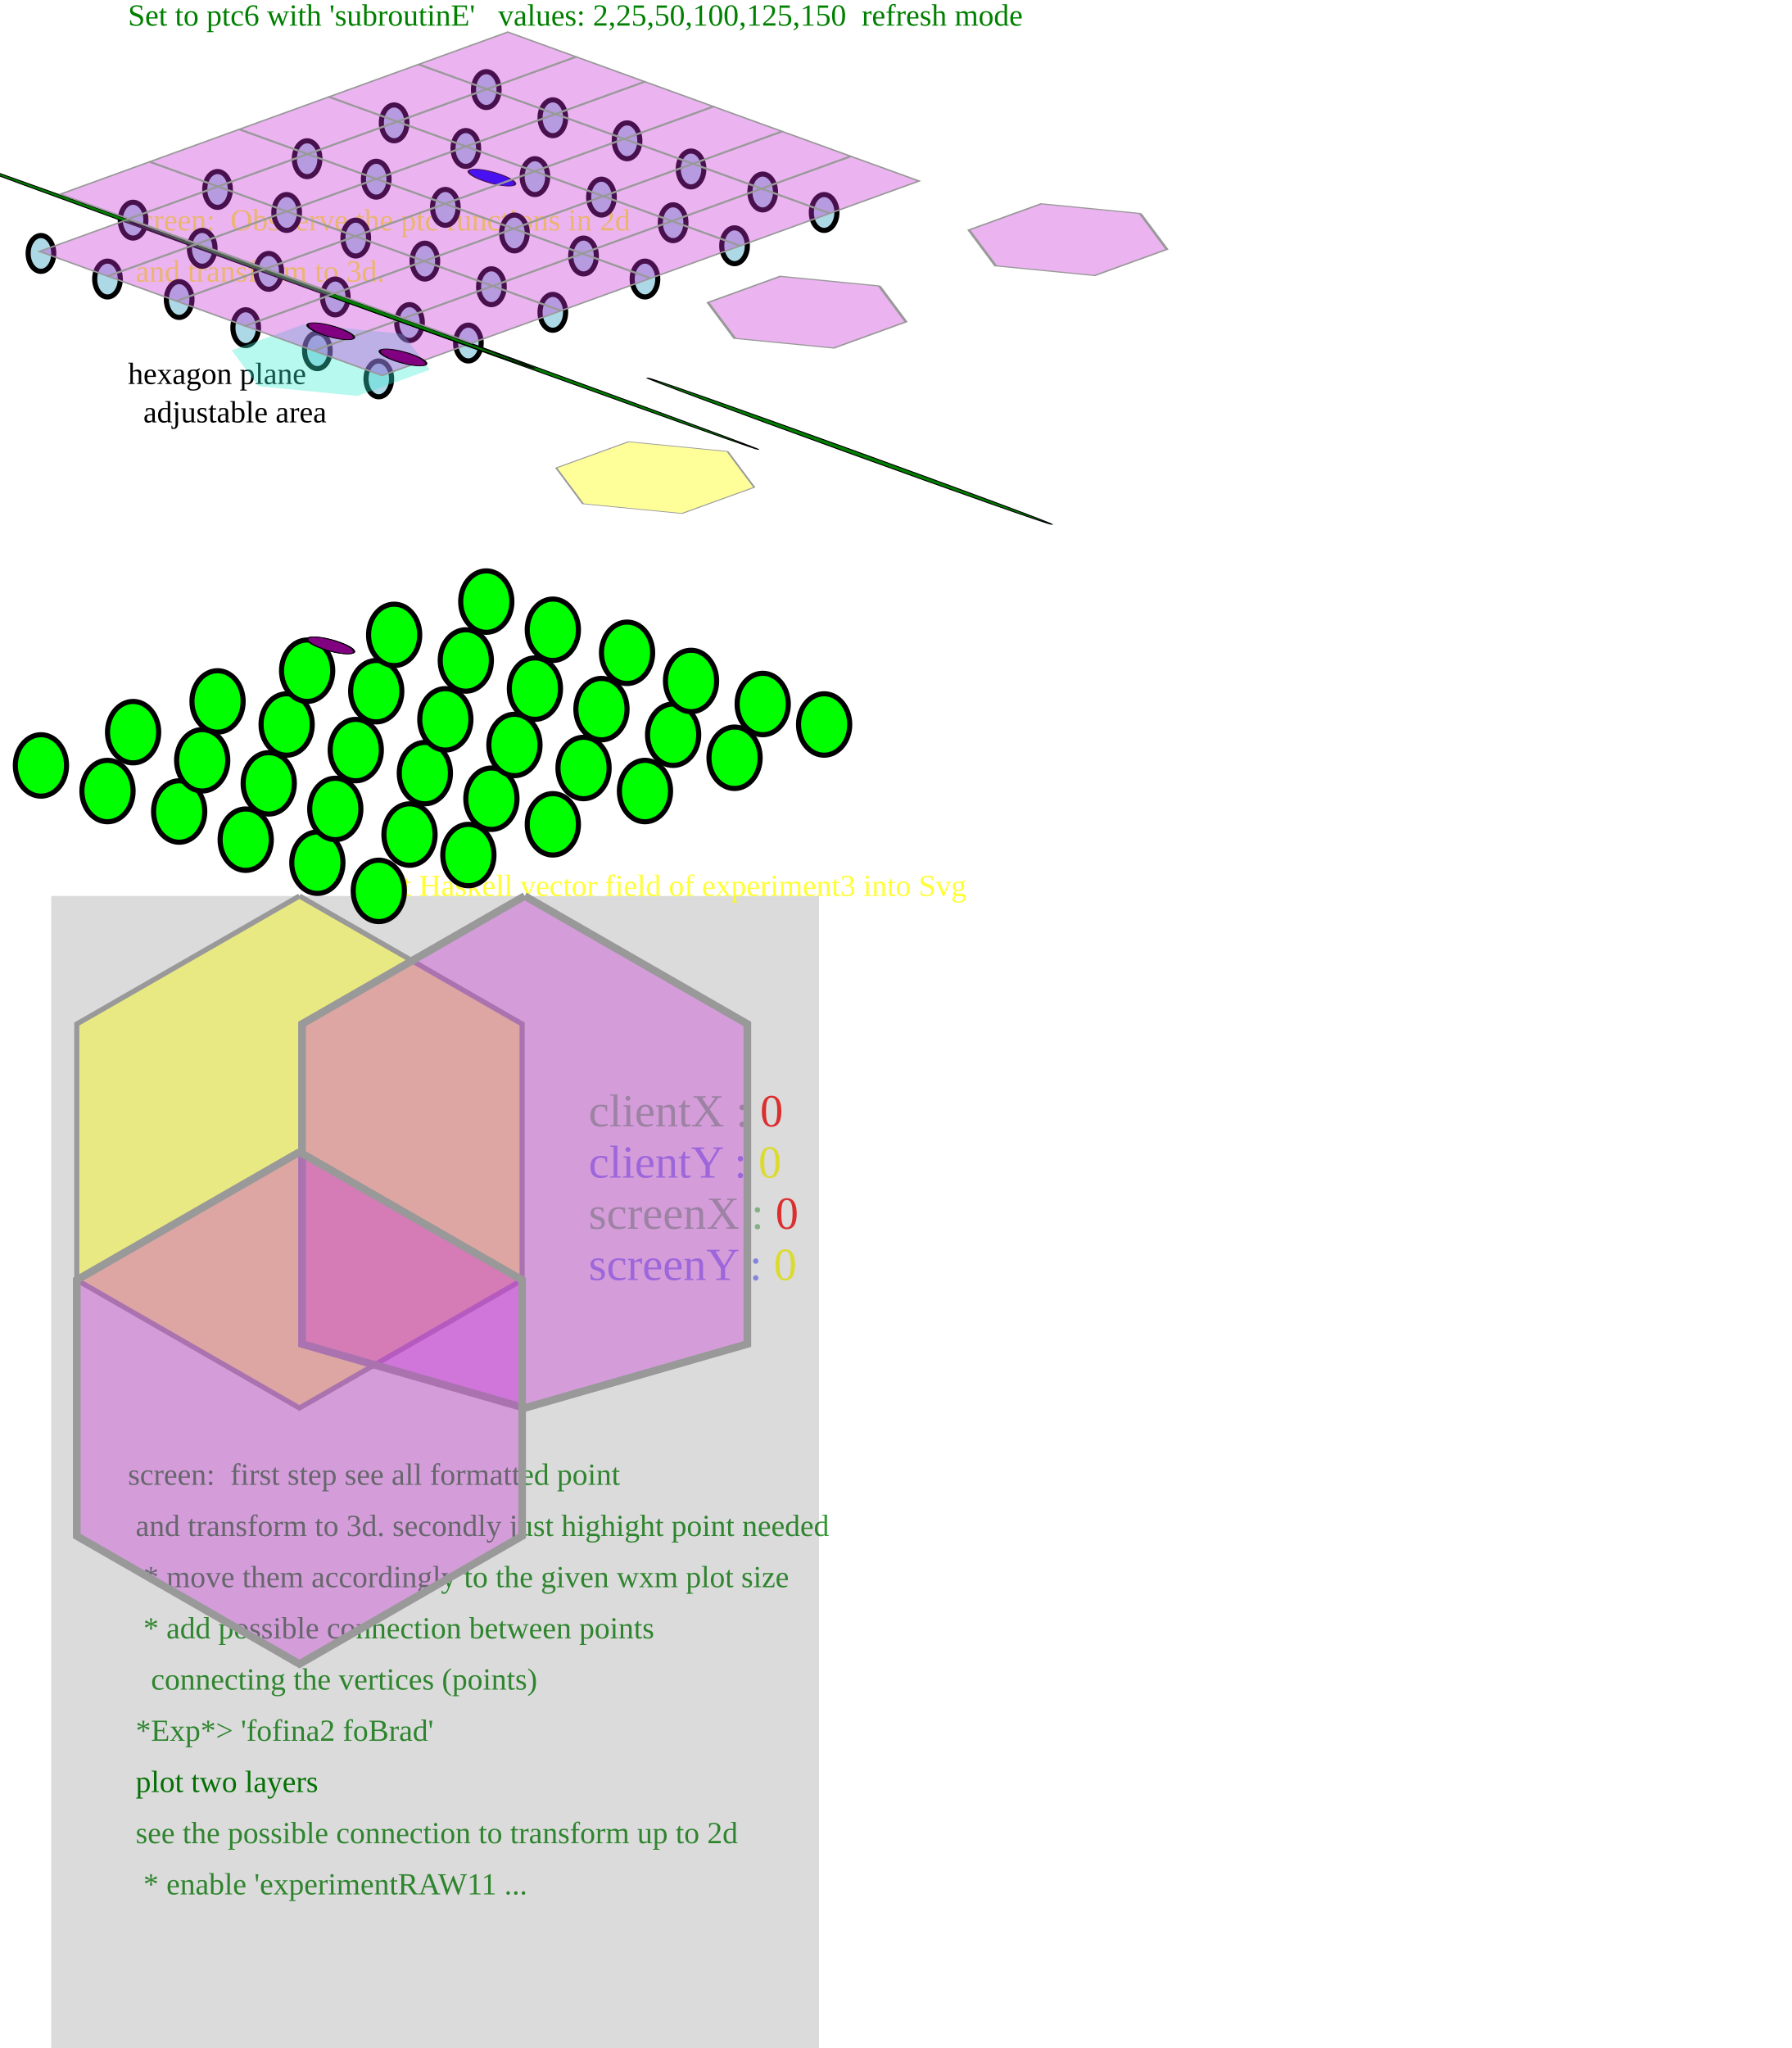
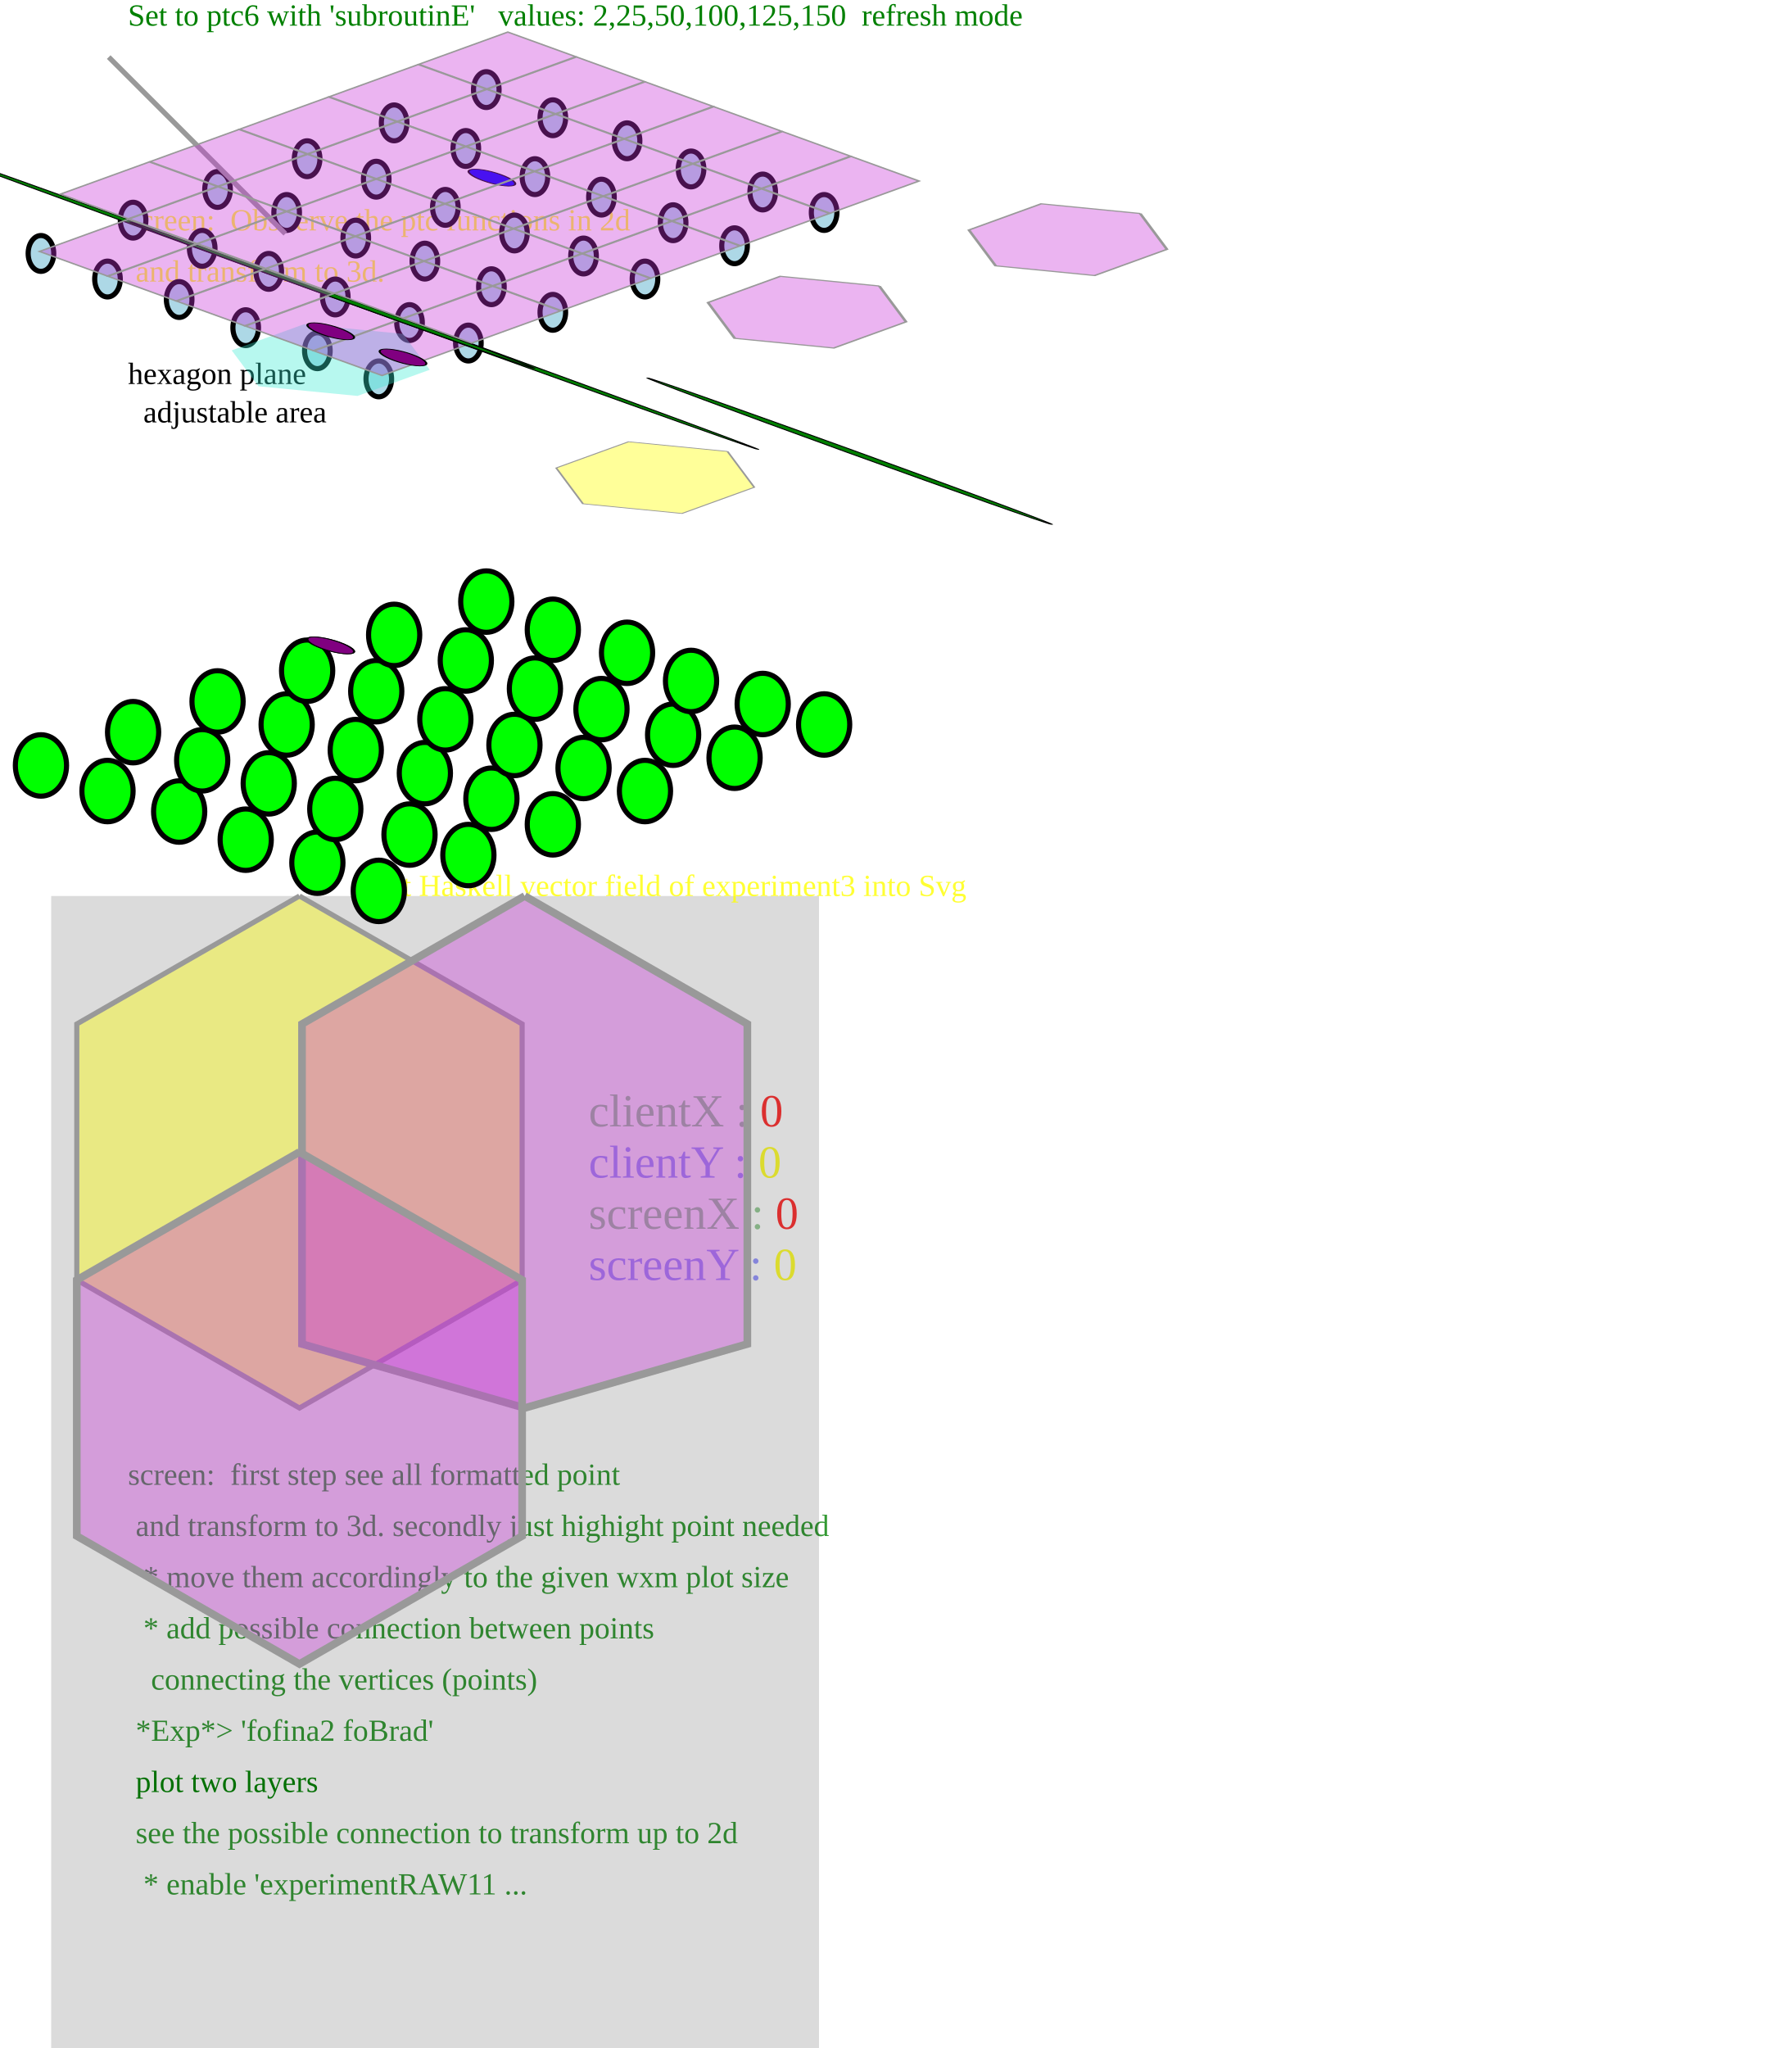
<svg xmlns="http://www.w3.org/2000/svg" id="root" xml:space="preserve" width="700" height="800">
  <g>
    <text x="50" fill="green" y="10">Set to ptc6 with 'subroutinE'
 
values: 2,25,50,100,125,150 
refresh mode</text>
  </g>
  <g>
    <text x="50" y="90" fill="yellow" fill-opacity="0.8">screen:
 Obsverve the ptc functions in 2d </text>
    <text x="50" y="110" fill="yellow" fill-opacity="0.8"> and transform to 3d. </text>
    <animate attributeType="CSS" attributeName="opacity" from="1" to="0" begin="10s" dur="0.2s" fill="freeze" />
  </g>
  <g>
	
/* text what to do */
<text x="50" y="580" fill="green" fill-opacity="0.8">screen:
 first step see all formatted point</text>
    <text x="50" y="600" fill="green" fill-opacity="0.8"> and transform to 3d.
secondly just highight point needed </text>
    <text x="50" y="620" fill="green" fill-opacity="0.8">
 * move them accordingly to the given wxm plot size</text>
    <text x="50" y="640" fill="green" fill-opacity="0.8">
 * add possible connection between points </text>
    <text x="50" y="660" fill="green" fill-opacity="0.8">   connecting the vertices (points) </text>
    <text x="50" y="680" fill="green" fill-opacity="0.8"> *Exp*&gt; 'fofina2 foBrad'</text>
    <text x="50" y="700" fill="green"> plot two layers</text>
    <text x="50" y="720" fill="green" fill-opacity="0.8"> see the possible connection to transform up to 2d</text>
    <text x="50" y="740" fill="green" fill-opacity="0.8">
 * enable 'experimentRAW11 ...</text>
    <text x="50" y="150">hexagon plane</text>
    <text x="50" y="165">  adjustable area</text>
    <text x="230" y="440" font-size="18" fill="green" fill-opacity="0.4">clientX : <tspan id="cX" fill="red" fill-opacity="0.8">0</tspan>
    </text>
    <text x="230" y="460" font-size="18" fill="blue" fill-opacity="0.4">clientY : <tspan id="cY" fill="yellow" fill-opacity="0.8">0</tspan>
    </text>
    <text x="230" y="480" font-size="18" fill="green" fill-opacity="0.4">screenX : <tspan id="sX" fill="red" fill-opacity="0.8">0</tspan>
    </text>
    <text x="230" y="500" font-size="18" fill="blue" fill-opacity="0.4">screenY : <tspan id="sY" fill="yellow" fill-opacity="0.8">0</tspan>
    </text>
    <rect id="go" x="20" y="350" width="300" height="650" style="fill:#1e1c1ecc;fill-opacity:0.2" />
  </g>
  <g>
    <text x="150" y="350" fill="yellow" fill-opacity="0.8">fit Haskell vector field of experiment3 into Svg</text>
  </g>
  <style id="style4">
        .room{
            fill:      #c830d8e7;
            fill-opacity:0.4;
            stroke:     #999;
            stroke-width:   3;
            stroke-color:   blue;
        }
        .room:hover{
            fill:       #30d8c4e7;
            fill-opacity:0.5;
        }
        .hexa{
            fill:      yellow;
            fill-opacity:0.4;
            stroke:     #999;
            stroke-width:   2;
        }
        .hexa:hover{
            fill:       green;
            fill-opacity:0.4;
        }
        .project{
            fill:       lime;
            fill-opacity:0.0;
            stroke:     #999;
            stroke-width:  0;
            
        }
        .project:hover{
            fill:       lime;
            fill-opacity:0.4;
        }
        .check{
            fill:       blue;
            fill-opacity:0.3;
            stroke:     #999;
            stroke-width:  0;
            
        }
        .check:hover{
            fill:     lime;
            fill-opacity:0.4;
        }
        .suite{
            fill:      #37ebd1e7;
            fill-opacity:0.4;
            stroke:     #999;
            stroke-width:  0;
            
        }
        .suite:hover{
            fill:     orange;
            fill-opacity:0.5;
        }

       



    </style>
  <g transform="translate(0,0)">
    <g>
      <ellipse cx="16" cy="99" rx="5" ry="7" stroke="black" stroke-width="2px" style="fill:lightblue">
</ellipse>
      <ellipse cx="42" cy="109" rx="5" ry="7" stroke="black" stroke-width="2px" style="fill:lightblue">
</ellipse>
      <ellipse cx="70" cy="117" rx="5" ry="7" stroke="black" stroke-width="2px" style="fill:lightblue">
</ellipse>
      <ellipse cx="96" cy="128" rx="5" ry="7" stroke="black" stroke-width="2px" style="fill:lightblue">
</ellipse>
      <ellipse cx="124" cy="137" rx="5" ry="7" stroke="black" stroke-width="2px" style="fill:lightblue">
</ellipse>
      <ellipse cx="148" cy="148" rx="5" ry="7" stroke="black" stroke-width="2px" style="fill:lightblue">
</ellipse>
+       <ellipse cx="52" cy="86" rx="5" ry="7" stroke="black" stroke-width="2px" style="fill:lightblue">
+ </ellipse>
+       <ellipse cx="79" cy="97" rx="5" ry="7" stroke="black" stroke-width="2px" style="fill:lightblue">
+ </ellipse>
+       <ellipse cx="105" cy="106" rx="5" ry="7" stroke="black" stroke-width="2px" style="fill:lightblue">
+ </ellipse>
+       <ellipse cx="131" cy="116" rx="5" ry="7" stroke="black" stroke-width="2px" style="fill:lightblue">
+ </ellipse>
+       <ellipse cx="160" cy="126" rx="5" ry="7" stroke="black" stroke-width="2px" style="fill:lightblue">
+ </ellipse>
      <ellipse cx="183" cy="134" rx="5" ry="7" stroke="black" stroke-width="2px" style="fill:lightblue">
- </ellipse>
-       <ellipse cx="160" cy="126" rx="5" ry="7" stroke="black" stroke-width="2px" style="fill:lightblue">
- </ellipse>
-       <ellipse cx="131" cy="116" rx="5" ry="7" stroke="black" stroke-width="2px" style="fill:lightblue">
- </ellipse>
-       <ellipse cx="105" cy="106" rx="5" ry="7" stroke="black" stroke-width="2px" style="fill:lightblue">
- </ellipse>
-       <ellipse cx="79" cy="97" rx="5" ry="7" stroke="black" stroke-width="2px" style="fill:lightblue">
- </ellipse>
-       <ellipse cx="52" cy="86" rx="5" ry="7" stroke="black" stroke-width="2px" style="fill:lightblue">
</ellipse>
      <ellipse cx="85" cy="74" rx="5" ry="7" stroke="black" stroke-width="2px" style="fill:lightblue">
</ellipse>
      <ellipse cx="112" cy="83" rx="5" ry="7" stroke="black" stroke-width="2px" style="fill:lightblue">
</ellipse>
      <ellipse cx="139" cy="93" rx="5" ry="7" stroke="black" stroke-width="2px" style="fill:lightblue">
</ellipse>
      <ellipse cx="166" cy="102" rx="5" ry="7" stroke="black" stroke-width="2px" style="fill:lightblue">
</ellipse>
      <ellipse cx="192" cy="112" rx="5" ry="7" stroke="black" stroke-width="2px" style="fill:lightblue">
</ellipse>
      <ellipse cx="216" cy="122" rx="5" ry="7" stroke="black" stroke-width="2px" style="fill:lightblue">
</ellipse>
      <ellipse cx="120" cy="62" rx="5" ry="7" stroke="black" stroke-width="2px" style="fill:lightblue">
</ellipse>
      <ellipse cx="147" cy="70" rx="5" ry="7" stroke="black" stroke-width="2px" style="fill:lightblue">
</ellipse>
      <ellipse cx="174" cy="81" rx="5" ry="7" stroke="black" stroke-width="2px" style="fill:lightblue">
</ellipse>
      <ellipse cx="201" cy="91" rx="5" ry="7" stroke="black" stroke-width="2px" style="fill:lightblue">
</ellipse>
      <ellipse cx="228" cy="100" rx="5" ry="7" stroke="black" stroke-width="2px" style="fill:lightblue">
</ellipse>
      <ellipse cx="252" cy="109" rx="5" ry="7" stroke="black" stroke-width="2px" style="fill:lightblue">
</ellipse>
      <ellipse cx="154" cy="48" rx="5" ry="7" stroke="black" stroke-width="2px" style="fill:lightblue">
</ellipse>
      <ellipse cx="182" cy="58" rx="5" ry="7" stroke="black" stroke-width="2px" style="fill:lightblue">
</ellipse>
      <ellipse cx="209" cy="69" rx="5" ry="7" stroke="black" stroke-width="2px" style="fill:lightblue">
</ellipse>
      <ellipse cx="235" cy="77" rx="5" ry="7" stroke="black" stroke-width="2px" style="fill:lightblue">
</ellipse>
      <ellipse cx="263" cy="87" rx="5" ry="7" stroke="black" stroke-width="2px" style="fill:lightblue">
</ellipse>
      <ellipse cx="287" cy="96" rx="5" ry="7" stroke="black" stroke-width="2px" style="fill:lightblue">
</ellipse>
      <ellipse cx="190" cy="35" rx="5" ry="7" stroke="black" stroke-width="2px" style="fill:lightblue">
</ellipse>
      <ellipse cx="270" cy="66" rx="5" ry="7" stroke="black" stroke-width="2px" style="fill:lightblue">
</ellipse>
      <ellipse cx="216" cy="46" rx="5" ry="7" stroke="black" stroke-width="2px" style="fill:lightblue">
</ellipse>
      <ellipse cx="245" cy="55" rx="5" ry="7" stroke="black" stroke-width="2px" style="fill:lightblue">
</ellipse>
      <ellipse cx="298" cy="75" rx="5" ry="7" stroke="black" stroke-width="2px" style="fill:lightblue">
</ellipse>
      <ellipse cx="322" cy="83" rx="5" ry="7" stroke="black" stroke-width="2px" style="fill:lightblue">
</ellipse>
    </g>
  </g>
  <g transform="translate(0,200)">
    <g>
      <ellipse cx="16" cy="99" rx="10" ry="12" stroke="black" stroke-width="2px" style="fill:lime">
</ellipse>
      <ellipse cx="42" cy="109" rx="10" ry="12" stroke="black" stroke-width="2px" style="fill:lime">
</ellipse>
      <ellipse cx="70" cy="117" rx="10" ry="12" stroke="black" stroke-width="2px" style="fill:lime">
</ellipse>
      <ellipse cx="96" cy="128" rx="10" ry="12" stroke="black" stroke-width="2px" style="fill:lime">
</ellipse>
      <ellipse cx="124" cy="137" rx="10" ry="12" stroke="black" stroke-width="2px" style="fill:lime">
</ellipse>
      <ellipse cx="148" cy="148" rx="10" ry="12" stroke="black" stroke-width="2px" style="fill:lime">
</ellipse>
+       <ellipse cx="52" cy="86" rx="10" ry="12" stroke="black" stroke-width="2px" style="fill:lime">
+ </ellipse>
+       <ellipse cx="79" cy="97" rx="10" ry="12" stroke="black" stroke-width="2px" style="fill:lime">
+ </ellipse>
+       <ellipse cx="105" cy="106" rx="10" ry="12" stroke="black" stroke-width="2px" style="fill:lime">
+ </ellipse>
+       <ellipse cx="131" cy="116" rx="10" ry="12" stroke="black" stroke-width="2px" style="fill:lime">
+ </ellipse>
+       <ellipse cx="160" cy="126" rx="10" ry="12" stroke="black" stroke-width="2px" style="fill:lime">
+ </ellipse>
      <ellipse cx="183" cy="134" rx="10" ry="12" stroke="black" stroke-width="2px" style="fill:lime">
</ellipse>
-       <ellipse cx="160" cy="126" rx="10" ry="12" stroke="black" stroke-width="2px" style="fill:lime">
- </ellipse>
-       <ellipse cx="131" cy="116" rx="10" ry="12" stroke="black" stroke-width="2px" style="fill:lime">
- </ellipse>
-       <ellipse cx="105" cy="106" rx="10" ry="12" stroke="black" stroke-width="2px" style="fill:lime">
- </ellipse>
-       <ellipse cx="79" cy="97" rx="10" ry="12" stroke="black" stroke-width="2px" style="fill:lime">
- </ellipse>
-       <ellipse cx="52" cy="86" rx="10" ry="12" stroke="black" stroke-width="2px" style="fill:lime">
- </ellipse>
      <ellipse cx="85" cy="74" rx="10" ry="12" stroke="black" stroke-width="2px" style="fill:lime">
</ellipse>
      <ellipse cx="112" cy="83" rx="10" ry="12" stroke="black" stroke-width="2px" style="fill:lime">
</ellipse>
      <ellipse cx="139" cy="93" rx="10" ry="12" stroke="black" stroke-width="2px" style="fill:lime">
</ellipse>
      <ellipse cx="166" cy="102" rx="10" ry="12" stroke="black" stroke-width="2px" style="fill:lime">
</ellipse>
      <ellipse cx="192" cy="112" rx="10" ry="12" stroke="black" stroke-width="2px" style="fill:lime">
</ellipse>
      <ellipse cx="216" cy="122" rx="10" ry="12" stroke="black" stroke-width="2px" style="fill:lime">
</ellipse>
      <ellipse cx="120" cy="62" rx="10" ry="12" stroke="black" stroke-width="2px" style="fill:lime">
</ellipse>
      <ellipse cx="147" cy="70" rx="10" ry="12" stroke="black" stroke-width="2px" style="fill:lime">
</ellipse>
      <ellipse cx="174" cy="81" rx="10" ry="12" stroke="black" stroke-width="2px" style="fill:lime">
</ellipse>
      <ellipse cx="201" cy="91" rx="10" ry="12" stroke="black" stroke-width="2px" style="fill:lime">
</ellipse>
      <ellipse cx="228" cy="100" rx="10" ry="12" stroke="black" stroke-width="2px" style="fill:lime">
</ellipse>
      <ellipse cx="252" cy="109" rx="10" ry="12" stroke="black" stroke-width="2px" style="fill:lime">
</ellipse>
      <ellipse cx="154" cy="48" rx="10" ry="12" stroke="black" stroke-width="2px" style="fill:lime">
</ellipse>
      <ellipse cx="182" cy="58" rx="10" ry="12" stroke="black" stroke-width="2px" style="fill:lime">
</ellipse>
      <ellipse cx="209" cy="69" rx="10" ry="12" stroke="black" stroke-width="2px" style="fill:lime">
</ellipse>
      <ellipse cx="235" cy="77" rx="10" ry="12" stroke="black" stroke-width="2px" style="fill:lime">
</ellipse>
      <ellipse cx="263" cy="87" rx="10" ry="12" stroke="black" stroke-width="2px" style="fill:lime">
</ellipse>
      <ellipse cx="287" cy="96" rx="10" ry="12" stroke="black" stroke-width="2px" style="fill:lime">
</ellipse>
      <ellipse cx="190" cy="35" rx="10" ry="12" stroke="black" stroke-width="2px" style="fill:lime">
</ellipse>
      <ellipse cx="270" cy="66" rx="10" ry="12" stroke="black" stroke-width="2px" style="fill:lime">
</ellipse>
      <ellipse cx="216" cy="46" rx="10" ry="12" stroke="black" stroke-width="2px" style="fill:lime">
</ellipse>
      <ellipse cx="245" cy="55" rx="10" ry="12" stroke="black" stroke-width="2px" style="fill:lime">
</ellipse>
      <ellipse cx="298" cy="75" rx="10" ry="12" stroke="black" stroke-width="2px" style="fill:lime">
</ellipse>
      <ellipse cx="322" cy="83" rx="10" ry="12" stroke="black" stroke-width="2px" style="fill:lime">
</ellipse>
    </g>
  </g>
+   <polyline id="hexagon" points="42.471,22.297 78.471,58.297 111.471,91.297" class="hexa" />
  <g transform="translate(100,30);rotate(90);">
	


</g>
  <g transform="translate(-70,150)">
    <g transform="translate(100,200)">
      <polyline id="hexagon" points="87,0 174,50 174,150 87,200 0,150 0,50 87,0" class="hexa" />
      <animateTransform attributeName="transform" attributeType="XML" type="scale" from="1" to="0.5" additive="sum" begin="0.1s" dur="0.1s" fill="freeze" />
    </g>
    <g transform="translate(188,200)">
      <polyline id="hexagon" points="87,0 174,50 174,175 87,200 0,175 0,50 87,0" class="room" />
      <animateTransform attributeName="transform" attributeType="XML" type="scale" from="1" to="0.5" additive="sum" begin="0.1s" dur="0.1s" fill="freeze" />
    </g>
  </g>
  <g transform="translate(-70,250)">
    <g transform="translate(100,200)">
      <polyline id="hexagon" points="87,0 174,50 174,150 87,200 0,150 0,50 87,0" class="room" />
      <animateTransform attributeName="transform" attributeType="XML" type="scale" from="1" to="0.5" additive="sum" begin="0.1s" dur="0.1s" fill="freeze" />
    </g>
  </g>
  <g transform="matrix(0.282383,0.1022555,-0.2823838,0.1022555,420.923,74.49549)">
    <polyline id="hexagon" points="87,0 174,50 174,150 87,200 0,150 0,50 87,0" class="room" />
/* The top three big hexagons plotted 
-----------------------------------------------------------------------------------------------*/     
    <g transform="translate(-430,370)">
      <g transform="translate(599,370)">
        <polyline id="hexagon" points="87,0 174,50 174,150 87,200 0,150 0,50 87,0" class="hexa" />
        <animateTransform attributeName="transform" attributeType="XML" type="scale" from="1" to="3.1" additive="sum" begin="0.1s" dur="0.1s" fill="freeze" />
        <animateMotion path="M 25, 25 m -19.25, 0 a 19.25,19.25 0 1,0 37.5,0 a 1.25,19.25 0 1,0 -37.5,0" begin="1s" dur="5s" repeatCount="5" />
      </g>
      <g transform="translate(150,370)">
        <polyline id="hexagon" points="87,0 174,50 174,150 87,200 0,150 0,50 87,0" class="suite" />
        <animateTransform attributeName="transform" attributeType="XML" type="scale" from="1" to="3.1" additive="sum" begin="0.1s" dur="0.1s" fill="freeze" />
      </g>
      <g transform="translate(400,370)">
        <polyline id="hexagon" points="87,0 174,50 174,150 87,200 0,150 0,50 87,0" class="project" />
        <animateTransform attributeName="transform" attributeType="XML" type="scale" from="1" to="3.1" additive="sum" begin="0.1s" dur="0.1s" fill="freeze" />
        <animate attributeType="CSS" attributeName="opacity" from="1" to="0" dur="13s" repeatCount="indefinite" />
      </g>
      <g transform="translate(388,-51)">
        <polyline id="hexagon" points="87,0 174,50 174,150 87,200 0,150 0,50 87,0" class="room" />
        <animateTransform attributeName="transform" attributeType="XML" type="scale" from="1" to="3.1" additive="sum" begin="0.1s" dur="0.1s" fill="freeze" />
      </g>
      <g transform="translate(950,720)">
        <polyline id="hexagon" points="87,0 174,50 174,150 87,200 0,150 0,50 87,0" class="project" />
        <animateTransform attributeName="transform" attributeType="XML" type="scale" from="1" to="3.1" additive="sum" begin="0.1s" dur="0.1s" fill="freeze" />
      </g>
      <g transform="translate(950,820)">
        <polyline id="hexagon" points="87,0 174,50 174,150 87,200 0,150 0,50 87,0" class="project" />
        <animateTransform attributeName="transform" attributeType="XML" type="scale" from="1" to="3.1" additive="sum" begin="0.1s" dur="0.1s" fill="freeze" />
      </g>
      <g transform="translate(850,720)">
        <polyline id="hexagon" points="87,0 174,50 174,150 87,200 0,150 0,50 87,0" class="project" />
        <animateTransform attributeName="transform" attributeType="XML" type="scale" from="1" to="3.1" additive="sum" begin="0.1s" dur="0.1s" fill="freeze" />
      </g>
    </g>
/* end of top three hexagons plotted 
------------------------------------------------------------------------------------------------------*/
/* 1-9-2020 added case for ptc5 overview
  role model on how to transform to 58 / 135 degree to ? ....
  when changing up the file dont delete this paragraph */
<g>
      <rect class="room" width="94" height="123" x="-222" y="711" />
      <rect class="room" y="711" x="-317" height="123" width="94" />
      <g transform="translate(29250,29900)">
        <polyline id="hexagon" points="87,0 174,50 174,150 87,200 0,150 0,50 87,0" class="hexa" />
      </g>
      <g transform="translate(29150,30000)">
        <polyline id="hexagon" points="87,0 174,50 174,150 87,200 0,150 0,50 87,0" class="room" />
      </g>
      <g transform="translate(37500,38530)">
        <polyline id="hexagon" points="87,0 174,50 174,150 87,200 0,150 0,50 87,0" class="hexa" />
      </g>
      <g transform="translate(37600,38530)">
        <polyline id="hexagon" points="87,0 174,50 174,150 87,200 0,150 0,50 87,0" class="room" />
      </g>
      <g transform="translate(37600,38430)">
        <polyline id="hexagon" points="87,0 174,50 174,150 87,200 0,150 0,50 87,0" class="room" />
      </g>
      <ellipse cx="-316" cy="715" rx="590" ry="4" stroke="black" stroke-width="2px" style="fill:green">
        <animateColor attributeName="fill" attributeType="CSS" from="blue" to="lime" begin="0.1s" dur="1s" repeatCount="indefinite" />
        <animateTransform attributeName="transform" attributeType="XML" type="rotate" from="0" to="45" begin="0.1s" dur="0.1s" fill="freeze" />
        <animateMotion path="M  0 0 L 860 879" begin="0.1s" dur="0.3s" fill="freeze" />
      </ellipse>
      <ellipse cx="340" cy="655" rx="280" ry="4" stroke="black" stroke-width="2px" style="fill:green">
        <animateColor attributeName="fill" attributeType="CSS" from="blue" to="lime" begin="0.1s" dur="1s" repeatCount="indefinite" />
        <animateTransform attributeName="transform" attributeType="XML" type="rotate" from="0" to="45" begin="0.1s" dur="0.1s" fill="freeze" />
        <animateMotion path="M  0 0 L 280 290" begin="0.1s" dur="0.3s" fill="freeze" />
      </ellipse>
      <ellipse cx="-430" cy="380" rx="30" ry="12" stroke="black" stroke-width="2px" style="fill:blue">
      </ellipse>
      <ellipse cx="-316" cy="715" rx="280" ry="4" stroke="black" stroke-width="2px" style="fill:green">
        <animateColor attributeName="fill" attributeType="CSS" from="blue" to="lime" begin="0.1s" dur="1s" repeatCount="indefinite" />
        <animateTransform attributeName="transform" attributeType="XML" type="rotate" from="0" to="45" begin="0.1s" dur="0.1s" fill="freeze" />
        <animateMotion path="M  0 0 L 480 290" begin="0.1s" dur="0.3s" fill="freeze" />
      </ellipse>
      <ellipse cx="-248" cy="785" rx="30" ry="12" stroke="black" stroke-width="2px" style="fill:purple">
        <animateColor attributeName="fill" attributeType="CSS" from="blue" to="lime" begin="1s" dur="6s" repeatCount="indefinite" />
      </ellipse>
      <ellipse cx="-148" cy="785" rx="30" ry="12" stroke="black" stroke-width="2px" style="fill:purple">
        <animateColor attributeName="fill" attributeType="CSS" from="blue" to="lime" begin="1s" dur="6s" repeatCount="indefinite" />
      </ellipse>
      <animateTransform attributeName="transform" attributeType="XML" type="rotate" from="1" to="45" additive="sum" begin="2s" dur="2.0s" fill="freeze" />
      <animateTransform attributeName="transform" attributeType="XML" type="rotate" from="1" to="-45" additive="sum" begin="10s" dur="2.0s" fill="freeze" />
      <animateTransform attributeName="transform" attributeType="XML" type="rotate" from="1" to="-360" additive="sum" begin="43s" dur="5.0s" fill="freeze" />
      <animateTransform attributeName="transform" attributeType="XML" type="rotate" from="1" to="360" additive="sum" begin="58s" dur="15.0s" repeatCount="1" />
    </g>
/* go automate add layer to animate 3d svg plot 
a Haskell function will write and automate the layer adding
which way does initiate the animation set on timer or just on click or hover? */
<g transform="translate(500,600)">
      <g>
        <ellipse cx="-148" cy="785" rx="30" ry="12" stroke="black" stroke-width="2px" style="fill:purple">
          <animateColor attributeName="fill" attributeType="CSS" from="blue" to="lime" begin="1s" dur="6s" repeatCount="indefinite" />
        </ellipse>
        <animateTransform attributeName="transform" attributeType="XML" type="rotate" from="1" to="360" additive="sum" begin="128s" dur="15.0s" repeatCount="2" />
        <animateMotion path="M 100, 100 m -75, 0 a 75,75 0 1,0 150,0 a 75,75 0 1,0 -150,0" begin="1s" dur="5s" repeatCount="indefinite" />
      </g>
      <g>
        <ellipse cx="-148" cy="785" rx="30" ry="12" stroke="black" stroke-width="2px" style="fill:purple">
          <animateColor attributeName="fill" attributeType="CSS" from="blue" to="lime" begin="1s" dur="6s" repeatCount="indefinite" />
        </ellipse>
        <animateTransform attributeName="transform" attributeType="XML" type="rotate" from="-360" to="-1" additive="sum" begin="128s" dur="11.0s" repeatCount="2" />
        <animateMotion path="M -400, -600 m -75, 0 a 75,75 0 1,0 150,0 a 75,75 0 1,0 -150,0" begin="1s" dur="2s" repeatCount="indefinite" />
      </g>
    </g>
    <g>
      <rect class="room" width="94" height="123" x="-412" y="711" />
      <rect class="room" y="711" x="-507" height="123" width="94" />
      <rect class="room" width="94" height="123" x="-602" y="711" />
      <rect class="room" width="94" height="123" x="-222" y="587" />
      <rect class="room" y="587" x="-317" height="123" width="94" />
      <rect class="room" width="94" height="123" x="-412" y="587" />
      <rect class="room" y="587" x="-507" height="123" width="94" />
      <rect class="room" width="94" height="123" x="-602" y="587" />
      <rect class="room" y="587" x="-697" height="123" width="94" />
      <rect class="room" width="94" height="123" x="-222" y="463" />
      <rect class="room" y="463" x="-317" height="123" width="94" />
      <rect class="room" width="94" height="123" x="-412" y="463" />
      <rect class="room" y="463" x="-507" height="123" width="94" />
      <rect class="room" width="94" height="123" x="-602" y="463" />
      <rect class="room" y="463" x="-697" height="123" width="94" />
      <rect class="room" id="rect3843" width="94" height="123" x="-222" y="339" />
      <rect class="room" y="339" x="-317" height="123" width="94" />
      <rect class="room" id="rect3847" width="94" height="123" x="-412" y="339" />
      <rect class="room" y="339" x="-507" height="123" width="94" id="rect3849" />
      <rect class="room" id="rect3851" width="94" height="123" x="-602" y="339" />
      <rect class="room" y="339" x="-697" height="123" width="94" id="rect3853" />
      <rect class="room" id="rect3855" width="94" height="123" x="-222" y="215" />
      <rect class="room" y="215" x="-317" height="123" width="94" id="rect3857" />
      <rect class="room" id="rect3859" width="94" height="123" x="-412" y="215" />
      <rect class="room" y="215" x="-507" height="123" width="94" id="rect3861" />
      <rect class="room" id="rect3863" width="94" height="123" x="-602" y="215" />
      <rect class="room" y="215" x="-697" height="123" width="94" id="rect3865" />
      <rect class="room" id="rect3867" width="94" height="123" x="-222" y="91" />
      <rect class="room" y="91" x="-317" height="123" width="94" id="rect3869" />
      <rect class="room" id="rect3871" width="94" height="123" x="-412" y="91" />
      <rect class="room" y="91" x="-507" height="123" width="94" id="rect3873" />
      <rect class="room" id="rect3875" width="94" height="123" x="-602" y="91" />
      <rect class="room" y="91" x="-697" height="123" width="94" id="rect3877" />
      <animateTransform attributeName="transform" attributeType="XML" type="rotate" from="1" to="45" additive="sum" begin="0.1" dur="0.1s" fill="freeze" />
      <animateTransform attributeName="transform" attributeType="XML" type="rotate" from="1" to="-45" additive="sum" begin="40s" dur="2.0s" fill="freeze" />
    </g>
  </g>
</svg>
